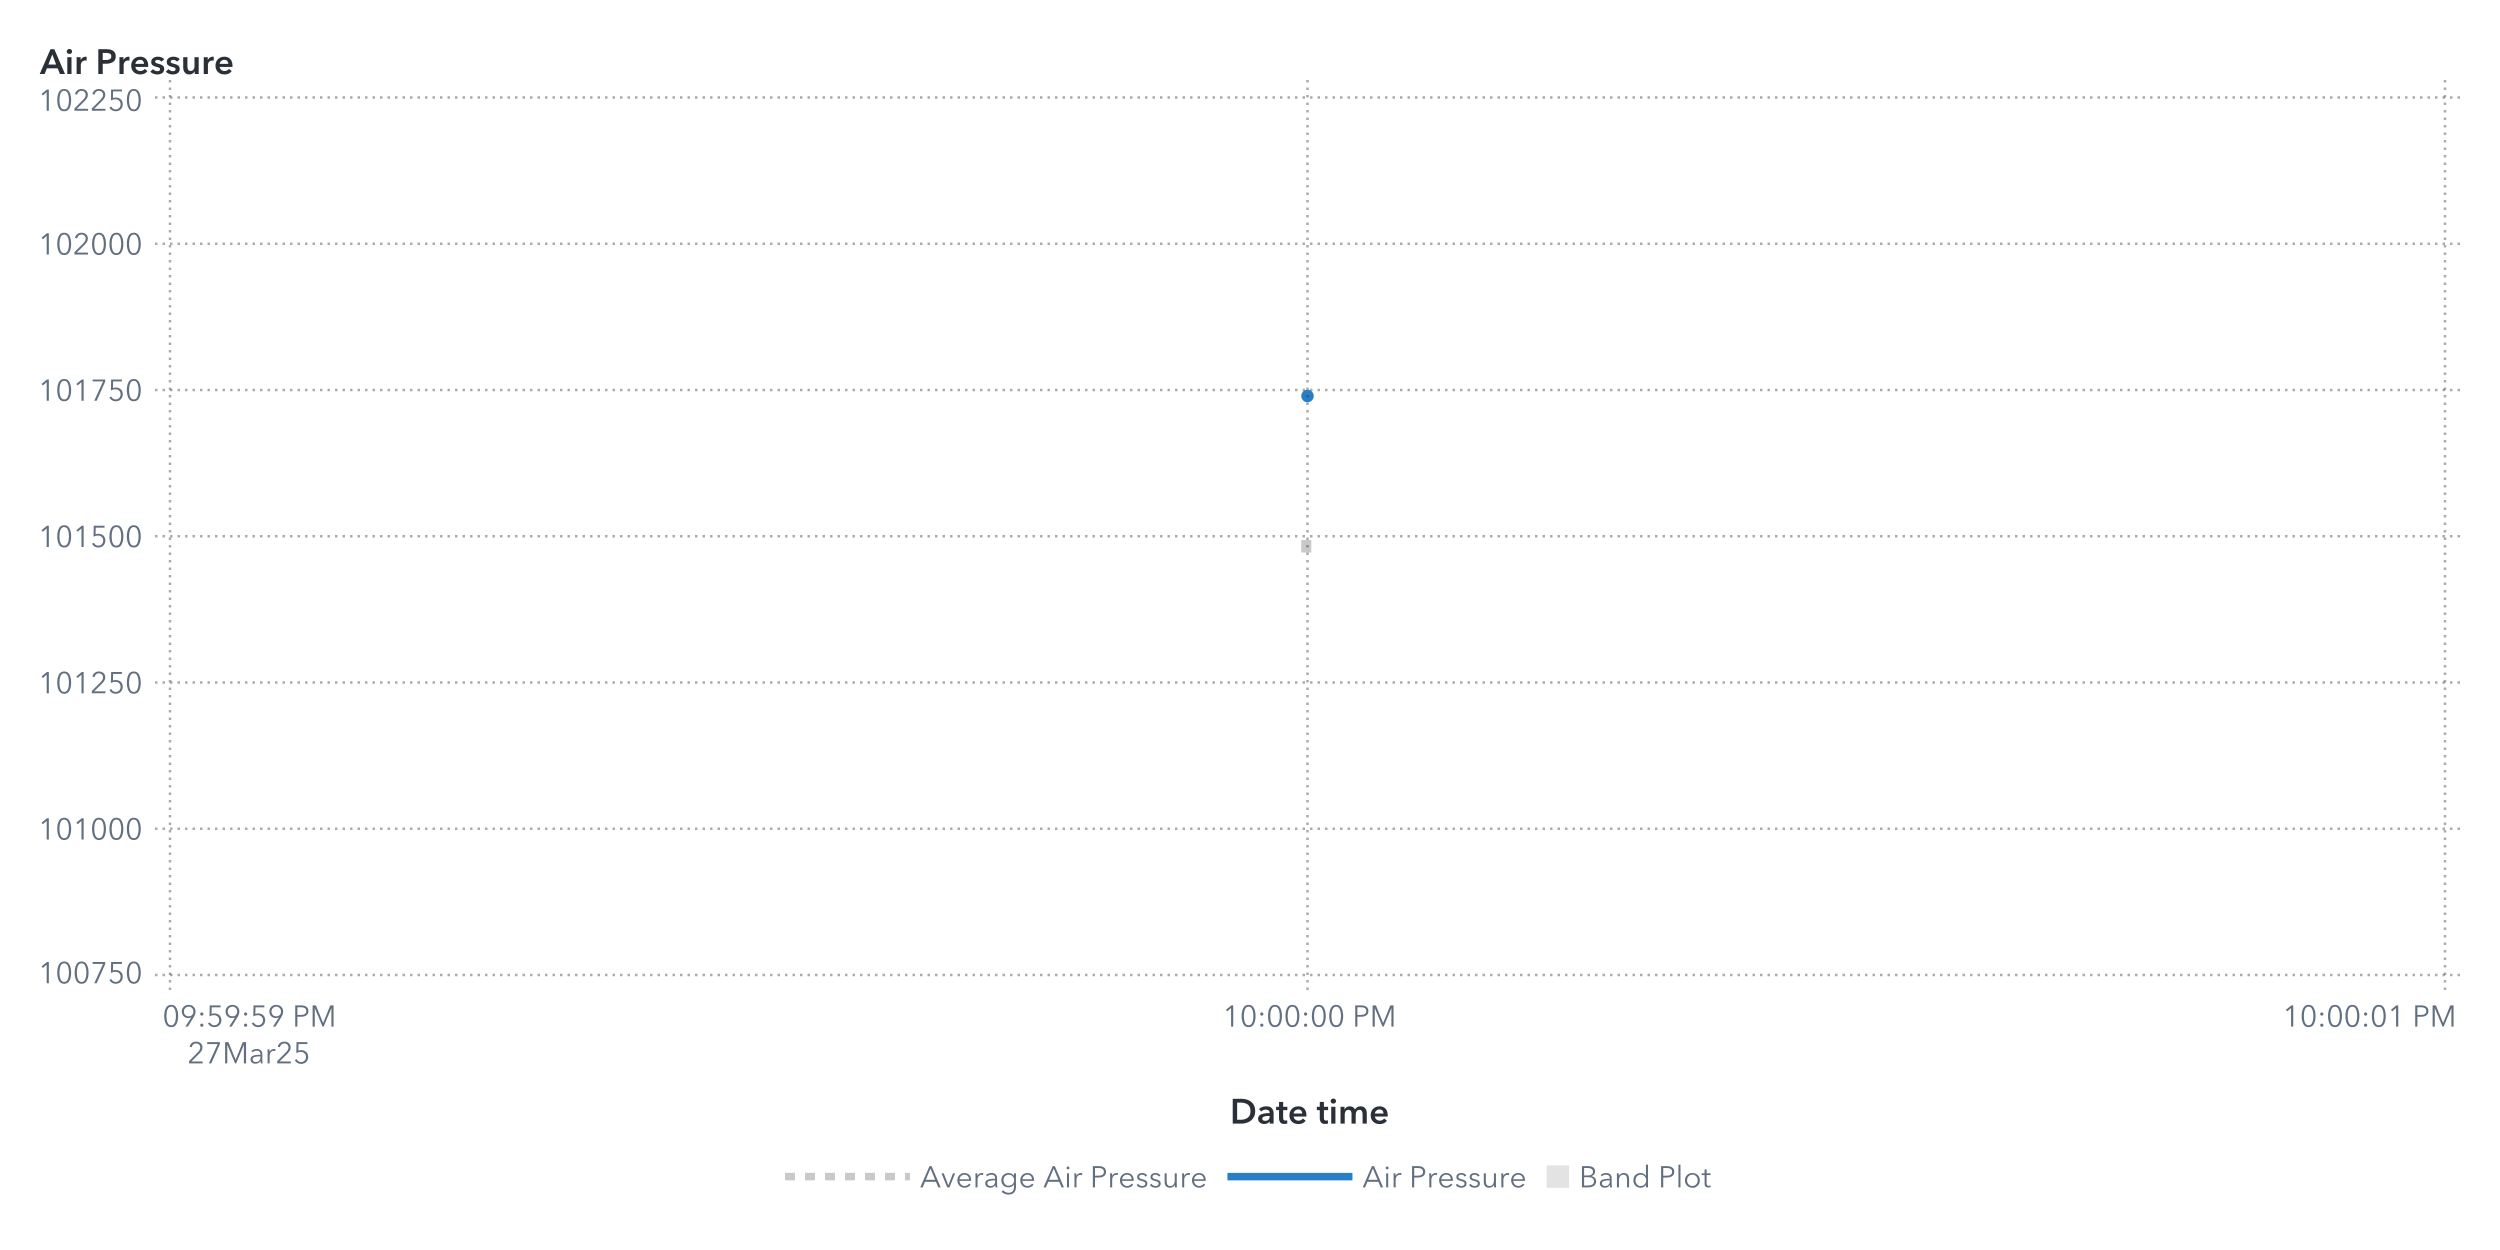
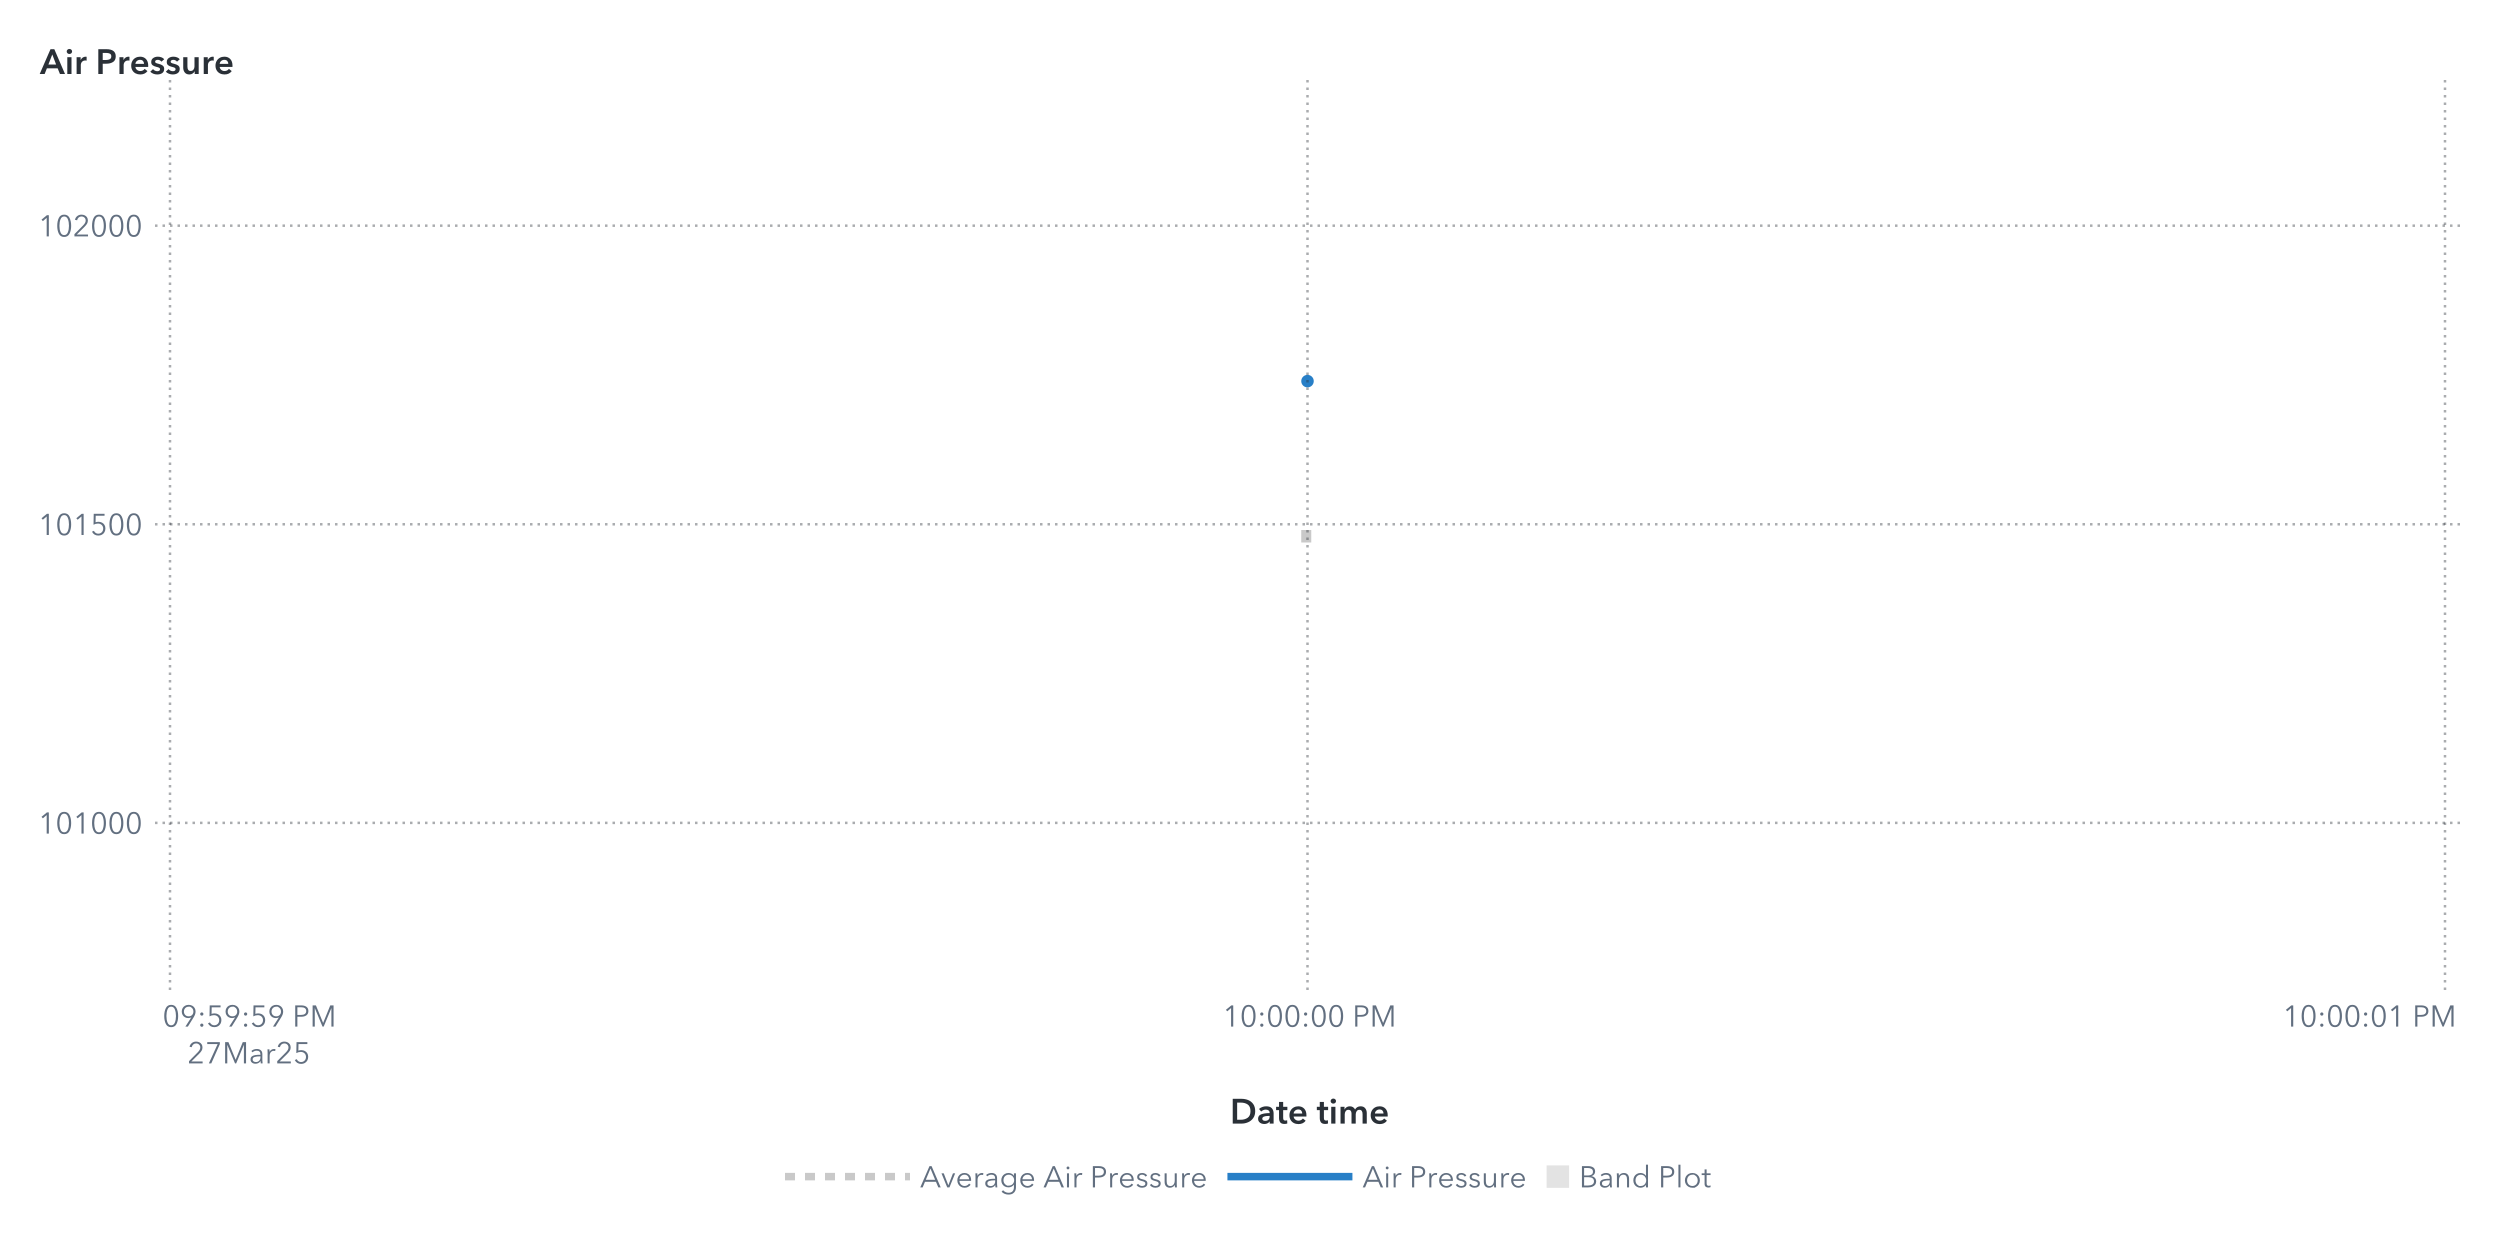
<svg xmlns="http://www.w3.org/2000/svg" xmlns:xlink="http://www.w3.org/1999/xlink" version="1.1" width="1000" height="500" viewBox="0 0 1000 500">
  <rect x="0" y="0" width="1000" height="500" fill="#ffffff">
</rect>
  <g>
    <rect x="0" y="0" rx="5" ry="5" width="1000.0" height="500.0" fill="#ffffff" opacity="0">
</rect>
    <rect x="0" y="0" rx="5" ry="5" width="1000.0" height="500.0" fill="#ffffff" opacity="0">
</rect>
    <rect x="0" y="0" rx="5" ry="5" width="1000.0" height="500.0" fill="#ffffff" opacity="0">
</rect>
    <rect x="0" y="0" rx="5" ry="5" width="1000.0" height="500.0" fill="#ffffff" opacity="0">
</rect>
    <g transform=" translate(16.0 -16.0)">
      <defs>
        <clipPath id="ClipPath0">
          <rect x="46" y="46" width="925" height="366">
</rect>
        </clipPath>
      </defs>
      <g clip-path="url(#ClipPath0)">
        <defs>
          <clipPath id="ClipPath1">
            <rect x="46" y="48" width="923" height="364">
</rect>
          </clipPath>
        </defs>
        <g clip-path="url(#ClipPath1)">
          <g transform="">
-             <polyline id="Polyline_12" points="507.0,174.41  507.0,174.41 " fill="none" stroke="#287fc7" stroke-width="5.0" stroke-linecap="round" stroke-linejoin="round">
+             <polyline id="Polyline_12" points="507.0,168.45  507.0,168.45 " fill="none" stroke="#287fc7" stroke-width="5.0" stroke-linecap="round" stroke-linejoin="round">
</polyline>
          </g>
          <g transform="">
-             <polyline id="Polyline_15" points="504.5,234.51  509.5,234.51 " fill="none" stroke="#b7b7b7" stroke-width="5.0" stroke-dasharray="4,4" opacity="0.75">
+             <polyline id="Polyline_15" points="504.5,230.5  509.5,230.5 " fill="none" stroke="#b7b7b7" stroke-width="5.0" stroke-dasharray="4,4" opacity="0.75">
</polyline>
          </g>
          <g transform="">
</g>
        </g>
-         <path d="M46.0 406.0L969.0 406.0" stroke="#2a3037" stroke-dasharray="1,2" fill="none" opacity="0.4">
- </path>
-         <path d="M46.0 347.5L969.0 347.5" stroke="#2a3037" stroke-dasharray="1,2" fill="none" opacity="0.4">
- </path>
-         <path d="M46.0 289.0L969.0 289.0" stroke="#2a3037" stroke-dasharray="1,2" fill="none" opacity="0.4">
- </path>
-         <path d="M46.0 230.5L969.0 230.5" stroke="#2a3037" stroke-dasharray="1,2" fill="none" opacity="0.4">
- </path>
-         <path d="M46.0 172.0L969.0 172.0" stroke="#2a3037" stroke-dasharray="1,2" fill="none" opacity="0.4">
- </path>
-         <path d="M46.0 113.5L969.0 113.5" stroke="#2a3037" stroke-dasharray="1,2" fill="none" opacity="0.4">
- </path>
-         <path d="M46.0 55.0L969.0 55.0" stroke="#2a3037" stroke-dasharray="1,2" fill="none" opacity="0.4">
+         <path d="M46.0 345.15L969.0 345.15" stroke="#2a3037" stroke-dasharray="1,2" fill="none" opacity="0.4">
+ </path>
+         <path d="M46.0 225.71L969.0 225.71" stroke="#2a3037" stroke-dasharray="1,2" fill="none" opacity="0.4">
+ </path>
+         <path d="M46.0 106.27L969.0 106.27" stroke="#2a3037" stroke-dasharray="1,2" fill="none" opacity="0.4">
</path>
        <path d="M52.0 412.0L52.0 48.0" stroke="#2a3037" stroke-dasharray="1,2" fill="none" opacity="0.4">
</path>
        <path d="M507.0 412.0L507.0 48.0" stroke="#2a3037" stroke-dasharray="1,2" fill="none" opacity="0.4">
</path>
        <path d="M962.0 412.0L962.0 48.0" stroke="#2a3037" stroke-dasharray="1,2" fill="none" opacity="0.4">
</path>
      </g>
      <defs>
        <clipPath id="ClipPath2">
          <rect x="0" y="49" width="46" height="363">
</rect>
        </clipPath>
      </defs>
      <g clip-path="url(#ClipPath2)">
-         <g fill="#626f80" stroke="#626f80" transform="translate(-0.76 409.3) scale(0.012 -0.012)">
+         <g fill="#626f80" stroke="#626f80" transform="translate(-0.76 349.45) scale(0.012 -0.012)">
          <defs>
            <path id="g49/TT0" d="M358.0 0 L286.0 0 L286.0 619.0 L158.0 510.0 L114.0 560.0 L294.0 708.0 L358.0 708.0 L358.0 0Z">
</path>
          </defs>
          <use x="0" y="0" xlink:href="#g49/TT0" />
          <defs>
            <path id="g48/TT0" d="M522.0 353.0Q 522.0,195.0  467.0,88.5 T 290.0,-18.0 Q 167.0,-18.0  112.5,88.5 T 58.0,353.0 Q 58.0,512.0  112.5,619.0 T 290.0,726.0 Q 412.0,726.0  467.0,618.5 T 522.0,353.0 Z M131.0 353.0Q 131.0,226.0  167.5,135.0 T 290.0,44.0 Q 375.0,44.0  412.0,135.5 T 449.0,353.0 Q 449.0,480.0  412.0,572.5 T 290.0,665.0 Q 204.0,665.0  167.5,573.0 T 131.0,353.0 Z">
</path>
          </defs>
-           <use x="580.0" y="0" xlink:href="#g48/TT0" />
-           <use x="1160.0" y="0" xlink:href="#g48/TT0" />
-           <defs>
-             <path id="g55/TT0" d="M498.0 642.0 L213.0 0 L132.0 0 L425.0 644.0 L78.0 644.0 L78.0 708.0 L498.0 708.0 L498.0 642.0Z">
- </path>
-           </defs>
-           <use x="1740.0" y="0" xlink:href="#g55/TT0" />
-           <defs>
-             <path id="g53/TT0" d="M180.0 644.0 L175.0 425.0Q 219.0,441.0  273.0,441.0 Q 339.0,441.0  391.5,413.0 T 473.5,334.5 T 503.0,219.0 Q 503.0,151.0  473.5,97.0 T 390.5,12.5 T 268.0,-18.0 Q 194.0,-18.0  140.0,16.0 T 56.0,111.0  L121.0 140.0Q 140.0,96.0  179.0,70.0 T 264.0,44.0 Q 311.0,44.0  349.0,66.0 T 408.5,126.5 T 430.0,212.0 Q 430.0,289.0  380.5,335.5 T 254.0,382.0 Q 180.0,382.0  107.0,343.0  L114.0 708.0 L475.0 708.0 L475.0 644.0 L180.0 644.0Z">
- </path>
-           </defs>
-           <use x="2320.0" y="0" xlink:href="#g53/TT0" />
-           <use x="2900.0" y="0" xlink:href="#g48/TT0" />
-         </g>
-         <text id="Text_21" x="41.0" y="409.3" font-size="9.0pt" font-family="Avenir Next for SAS" fill="#626f80" text-anchor="end" opacity="0">
- 100750</text>
-         <g fill="#626f80" stroke="#626f80" transform="translate(-0.76 351.8) scale(0.012 -0.012)">
-           <use x="0" y="0" xlink:href="#g49/TT0" />
          <use x="580.0" y="0" xlink:href="#g48/TT0" />
          <use x="1160.0" y="0" xlink:href="#g49/TT0" />
          <use x="1740.0" y="0" xlink:href="#g48/TT0" />
          <use x="2320.0" y="0" xlink:href="#g48/TT0" />
          <use x="2900.0" y="0" xlink:href="#g48/TT0" />
        </g>
-         <text id="Text_22" x="41.0" y="351.8" font-size="9.0pt" font-family="Avenir Next for SAS" fill="#626f80" text-anchor="end" opacity="0">
+         <text id="Text_21" x="41.0" y="349.45" font-size="9.0pt" font-family="Avenir Next for SAS" fill="#626f80" text-anchor="end" opacity="0">
101000</text>
-         <g fill="#626f80" stroke="#626f80" transform="translate(-0.76 293.3) scale(0.012 -0.012)">
+         <g fill="#626f80" stroke="#626f80" transform="translate(-0.76 230.01) scale(0.012 -0.012)">
          <use x="0" y="0" xlink:href="#g49/TT0" />
          <use x="580.0" y="0" xlink:href="#g48/TT0" />
          <use x="1160.0" y="0" xlink:href="#g49/TT0" />
          <defs>
-             <path id="g50/TT0" d="M51.0 0 L51.0 75.0 L341.0 368.0Q 380.0,408.0  403.0,447.0 T 426.0,530.0 Q 426.0,590.0  385.5,627.5 T 286.0,665.0 Q 230.0,665.0  191.0,630.0 T 140.0,539.0  L69.0 553.0Q 84.0,629.0  144.0,677.5 T 286.0,726.0 Q 344.0,726.0  392.5,703.5 T 470.0,637.0 T 499.0,531.0 Q 499.0,469.0  470.0,421.5 T 384.0,317.0  L129.0 64.0 L504.0 64.0 L504.0 0 L51.0 0Z">
- </path>
-           </defs>
-           <use x="1740.0" y="0" xlink:href="#g50/TT0" />
-           <use x="2320.0" y="0" xlink:href="#g53/TT0" />
-           <use x="2900.0" y="0" xlink:href="#g48/TT0" />
-         </g>
-         <text id="Text_23" x="41.0" y="293.3" font-size="9.0pt" font-family="Avenir Next for SAS" fill="#626f80" text-anchor="end" opacity="0">
- 101250</text>
-         <g fill="#626f80" stroke="#626f80" transform="translate(-0.76 234.8) scale(0.012 -0.012)">
-           <use x="0" y="0" xlink:href="#g49/TT0" />
-           <use x="580.0" y="0" xlink:href="#g48/TT0" />
-           <use x="1160.0" y="0" xlink:href="#g49/TT0" />
+             <path id="g53/TT0" d="M180.0 644.0 L175.0 425.0Q 219.0,441.0  273.0,441.0 Q 339.0,441.0  391.5,413.0 T 473.5,334.5 T 503.0,219.0 Q 503.0,151.0  473.5,97.0 T 390.5,12.5 T 268.0,-18.0 Q 194.0,-18.0  140.0,16.0 T 56.0,111.0  L121.0 140.0Q 140.0,96.0  179.0,70.0 T 264.0,44.0 Q 311.0,44.0  349.0,66.0 T 408.5,126.5 T 430.0,212.0 Q 430.0,289.0  380.5,335.5 T 254.0,382.0 Q 180.0,382.0  107.0,343.0  L114.0 708.0 L475.0 708.0 L475.0 644.0 L180.0 644.0Z">
+ </path>
+           </defs>
          <use x="1740.0" y="0" xlink:href="#g53/TT0" />
          <use x="2320.0" y="0" xlink:href="#g48/TT0" />
          <use x="2900.0" y="0" xlink:href="#g48/TT0" />
        </g>
-         <text id="Text_24" x="41.0" y="234.8" font-size="9.0pt" font-family="Avenir Next for SAS" fill="#626f80" text-anchor="end" opacity="0">
+         <text id="Text_22" x="41.0" y="230.01" font-size="9.0pt" font-family="Avenir Next for SAS" fill="#626f80" text-anchor="end" opacity="0">
101500</text>
-         <g fill="#626f80" stroke="#626f80" transform="translate(-0.76 176.3) scale(0.012 -0.012)">
-           <use x="0" y="0" xlink:href="#g49/TT0" />
-           <use x="580.0" y="0" xlink:href="#g48/TT0" />
-           <use x="1160.0" y="0" xlink:href="#g49/TT0" />
-           <use x="1740.0" y="0" xlink:href="#g55/TT0" />
-           <use x="2320.0" y="0" xlink:href="#g53/TT0" />
-           <use x="2900.0" y="0" xlink:href="#g48/TT0" />
-         </g>
-         <text id="Text_25" x="41.0" y="176.3" font-size="9.0pt" font-family="Avenir Next for SAS" fill="#626f80" text-anchor="end" opacity="0">
- 101750</text>
-         <g fill="#626f80" stroke="#626f80" transform="translate(-0.76 117.8) scale(0.012 -0.012)">
-           <use x="0" y="0" xlink:href="#g49/TT0" />
-           <use x="580.0" y="0" xlink:href="#g48/TT0" />
+         <g fill="#626f80" stroke="#626f80" transform="translate(-0.76 110.57) scale(0.012 -0.012)">
+           <use x="0" y="0" xlink:href="#g49/TT0" />
+           <use x="580.0" y="0" xlink:href="#g48/TT0" />
+           <defs>
+             <path id="g50/TT0" d="M51.0 0 L51.0 75.0 L341.0 368.0Q 380.0,408.0  403.0,447.0 T 426.0,530.0 Q 426.0,590.0  385.5,627.5 T 286.0,665.0 Q 230.0,665.0  191.0,630.0 T 140.0,539.0  L69.0 553.0Q 84.0,629.0  144.0,677.5 T 286.0,726.0 Q 344.0,726.0  392.5,703.5 T 470.0,637.0 T 499.0,531.0 Q 499.0,469.0  470.0,421.5 T 384.0,317.0  L129.0 64.0 L504.0 64.0 L504.0 0 L51.0 0Z">
+ </path>
+           </defs>
          <use x="1160.0" y="0" xlink:href="#g50/TT0" />
          <use x="1740.0" y="0" xlink:href="#g48/TT0" />
          <use x="2320.0" y="0" xlink:href="#g48/TT0" />
          <use x="2900.0" y="0" xlink:href="#g48/TT0" />
        </g>
-         <text id="Text_26" x="41.0" y="117.8" font-size="9.0pt" font-family="Avenir Next for SAS" fill="#626f80" text-anchor="end" opacity="0">
+         <text id="Text_23" x="41.0" y="110.57" font-size="9.0pt" font-family="Avenir Next for SAS" fill="#626f80" text-anchor="end" opacity="0">
102000</text>
-         <g fill="#626f80" stroke="#626f80" transform="translate(-0.76 60.3) scale(0.012 -0.012)">
-           <use x="0" y="0" xlink:href="#g49/TT0" />
-           <use x="580.0" y="0" xlink:href="#g48/TT0" />
-           <use x="1160.0" y="0" xlink:href="#g50/TT0" />
-           <use x="1740.0" y="0" xlink:href="#g50/TT0" />
-           <use x="2320.0" y="0" xlink:href="#g53/TT0" />
-           <use x="2900.0" y="0" xlink:href="#g48/TT0" />
-         </g>
-         <text id="Text_27" x="41.0" y="60.3" font-size="9.0pt" font-family="Avenir Next for SAS" fill="#626f80" text-anchor="end" opacity="0">
- 102250</text>
      </g>
      <g fill="#2a3037" stroke="#2a3037" transform="translate(0 45.59) scale(0.014 -0.014)">
        <defs>
          <path id="g65/TT1" d="M300.0 708.0 L409.0 708.0 L714.0 0 L570.0 0 L504.0 162.0 L197.0 162.0 L133.0 0 L-8.0 0 L300.0 708.0Z M460.0 270.0 L351.0 558.0 L240.0 270.0 L460.0 270.0Z">
</path>
        </defs>
        <use x="0" y="0" xlink:href="#g65/TT1" />
        <defs>
          <path id="g105/TT1" d="M133.0 715.0Q 166.0,715.0  188.5,694.5 T 211.0,643.0 Q 211.0,612.0  188.5,591.5 T 133.0,571.0 Q 101.0,571.0  79.0,592.5 T 57.0,643.0 Q 57.0,672.0  79.0,693.5 T 133.0,715.0 Z M74.0 480.0 L194.0 480.0 L194.0 0 L74.0 0 L74.0 480.0Z">
</path>
        </defs>
        <use x="706.0" y="0" xlink:href="#g105/TT1" />
        <defs>
          <path id="g114/TT1" d="M187.0 480.0 L187.0 400.0 L189.0 400.0Q 209.0,443.0  246.0,468.5 T 329.0,494.0 Q 346.0,494.0  358.0,491.0  L358.0 381.0Q 338.0,386.0  321.0,386.0 Q 272.0,386.0  243.0,363.0 T 203.0,310.5 T 192.0,257.0  L192.0 0 L72.0 0 L72.0 480.0 L187.0 480.0Z">
</path>
        </defs>
        <use x="974.0" y="0" xlink:href="#g114/TT1" />
        <defs>
          <path id="g80/TT1" d="M309.0 708.0Q 576.0,708.0  576.0,503.0 Q 576.0,393.0  500.0,343.0 T 301.0,293.0  L204.0 293.0 L204.0 0 L78.0 0 L78.0 708.0 L309.0 708.0Z M449.0 503.0Q 449.0,560.0  407.5,581.0 T 296.0,602.0  L204.0 602.0 L204.0 399.0 L292.0 399.0Q 363.0,399.0  406.0,422.0 T 449.0,503.0 Z">
</path>
        </defs>
        <use x="1588.0" y="0" xlink:href="#g80/TT1" />
        <use x="2198.0" y="0" xlink:href="#g114/TT1" />
        <defs>
          <path id="g101/TT1" d="M529.0 202.0 L164.0 202.0Q 168.0,152.0  208.0,118.0 T 301.0,84.0 Q 384.0,84.0  428.0,146.0  L508.0 82.0Q 437.0,-14.0  302.0,-14.0 Q 228.0,-14.0  169.5,16.5 T 77.5,104.0 T 44.0,237.0 Q 44.0,313.0  77.0,371.5 T 168.0,462.0 T 298.0,494.0 Q 402.0,494.0  466.0,427.0 T 530.0,234.0 Q 530.0,213.0  529.0,202.0 Z M297.0 404.0Q 244.0,404.0  206.0,371.0 T 164.0,288.0  L410.0 288.0Q 410.0,338.0  381.0,371.0 T 297.0,404.0 Z">
</path>
        </defs>
        <use x="2562.0" y="0" xlink:href="#g101/TT1" />
        <defs>
          <path id="g115/TT1" d="M230.0 404.0Q 198.0,404.0  175.5,391.0 T 153.0,352.0 Q 153.0,327.0  176.0,315.0 T 257.0,289.0 Q 325.0,273.0  368.5,241.0 T 412.0,146.0 Q 412.0,64.0  355.5,25.0 T 212.0,-14.0 Q 155.0,-14.0  102.0,7.0 T 15.0,65.0  L94.0 139.0Q 114.0,112.0  146.5,95.5 T 217.0,79.0 Q 248.0,79.0  271.0,93.0 T 294.0,136.0 Q 294.0,164.0  269.5,177.5 T 184.0,205.0 Q 119.0,221.0  80.5,250.5 T 42.0,341.0 Q 42.0,416.0  98.0,455.0 T 233.0,494.0 Q 287.0,494.0  336.0,475.0 T 413.0,421.0  L335.0 352.0Q 318.0,374.0  290.0,389.0 T 230.0,404.0 Z">
</path>
        </defs>
        <use x="3136.0" y="0" xlink:href="#g115/TT1" />
        <use x="3580.0" y="0" xlink:href="#g115/TT1" />
        <defs>
          <path id="g117/TT1" d="M396.0 0 L396.0 77.0 L394.0 77.0Q 377.0,39.0  336.5,12.5 T 245.0,-14.0 Q 157.0,-14.0  112.5,42.5 T 68.0,180.0  L68.0 480.0 L188.0 480.0 L188.0 214.0Q 188.0,86.0  278.0,86.0 Q 332.0,86.0  361.0,124.5 T 390.0,216.0  L390.0 480.0 L510.0 480.0 L510.0 0 L396.0 0Z">
</path>
        </defs>
        <use x="4024.0" y="0" xlink:href="#g117/TT1" />
        <use x="4606.0" y="0" xlink:href="#g114/TT1" />
        <use x="4970.0" y="0" xlink:href="#g101/TT1" />
      </g>
-       <text id="Text_28" x="0" y="45.59" font-size="10.5pt" font-family="Avenir Next for SAS" font-weight="bold" fill="#2a3037" text-anchor="start" opacity="0">
+       <text id="Text_24" x="0" y="45.59" font-size="10.5pt" font-family="Avenir Next for SAS" font-weight="bold" fill="#2a3037" text-anchor="start" opacity="0">
Air Pressure</text>
      <defs>
        <clipPath id="ClipPath3">
          <rect x="46" y="412" width="922" height="57">
</rect>
        </clipPath>
      </defs>
      <g clip-path="url(#ClipPath3)">
        <g fill="#626f80" stroke="#626f80" transform="translate(49.0 426.65) scale(0.012 -0.012)">
          <use x="0" y="0" xlink:href="#g48/TT0" />
          <defs>
            <path id="g57/TT0" d="M379.0 311.0Q 364.0,299.0  335.0,292.0 T 278.0,285.0 Q 217.0,285.0  167.5,312.5 T 90.0,390.0 T 62.0,503.0 Q 62.0,568.0  91.5,618.5 T 173.5,697.5 T 292.0,726.0 Q 358.0,726.0  410.5,697.5 T 492.5,618.5 T 522.0,503.0 Q 522.0,453.0  505.0,406.5 T 458.0,311.0  L265.0 0 L182.0 0 L381.0 309.0 L379.0 311.0Z M292.0 665.0Q 246.0,665.0  210.0,644.0 T 154.0,586.0 T 134.0,503.0 Q 134.0,433.0  177.0,388.0 T 292.0,343.0 Q 364.0,343.0  407.0,388.0 T 450.0,503.0 Q 450.0,549.0  430.0,586.0 T 374.0,644.0 T 338.0,665.0 Z">
</path>
          </defs>
          <use x="580.0" y="0" xlink:href="#g57/TT0" />
          <defs>
            <path id="g58/TT0" d="M150.0 366.0Q 127.0,366.0  111.5,382.0 T 96.0,420.0 Q 96.0,442.0  111.5,458.0 T 150.0,474.0 Q 173.0,474.0  188.5,458.0 T 204.0,420.0 Q 204.0,398.0  188.5,382.0 T 150.0,366.0 Z M150.0 -6.0Q 127.0,-6.0  111.5,10.0 T 96.0,48.0 Q 96.0,70.0  111.5,86.0 T 150.0,102.0 Q 173.0,102.0  188.5,86.0 T 204.0,48.0 Q 204.0,26.0  188.5,10.0 T 150.0,-6.0 Z">
</path>
          </defs>
          <use x="1160.0" y="0" xlink:href="#g58/TT0" />
          <use x="1460.0" y="0" xlink:href="#g53/TT0" />
          <use x="2040.0" y="0" xlink:href="#g57/TT0" />
          <use x="2620.0" y="0" xlink:href="#g58/TT0" />
          <use x="2920.0" y="0" xlink:href="#g53/TT0" />
          <use x="3500.0" y="0" xlink:href="#g57/TT0" />
          <defs>
            <path id="g80/TT0" d="M294.0 708.0Q 405.0,708.0  469.0,660.0 T 533.0,519.0 Q 533.0,426.0  468.0,377.5 T 292.0,329.0  L166.0 329.0 L166.0 0 L94.0 0 L94.0 708.0 L294.0 708.0Z M288.0 390.0Q 372.0,390.0  416.5,423.0 T 461.0,519.0 Q 461.0,583.0  416.5,614.5 T 288.0,646.0  L166.0 646.0 L166.0 390.0 L288.0 390.0Z">
</path>
          </defs>
          <use x="4330.0" y="0" xlink:href="#g80/TT0" />
          <defs>
            <path id="g77/TT0" d="M444.0 122.0 L445.0 122.0 L682.0 708.0 L792.0 708.0 L792.0 0 L720.0 0 L720.0 615.0 L718.0 615.0 L462.0 0 L424.0 0 L168.0 615.0 L166.0 615.0 L166.0 0 L94.0 0 L94.0 708.0 L204.0 708.0 L444.0 122.0Z">
</path>
          </defs>
          <use x="4910.0" y="0" xlink:href="#g77/TT0" />
        </g>
        <text x="83.0" y="426.65" font-size="9.0pt" font-family="Avenir Next for SAS" fill="#626f80" text-anchor="middle" opacity="0">
09:59:59 PM</text>
        <g fill="#626f80" stroke="#626f80" transform="translate(59.0 441.35) scale(0.012 -0.012)">
          <use x="0" y="0" xlink:href="#g50/TT0" />
+           <defs>
+             <path id="g55/TT0" d="M498.0 642.0 L213.0 0 L132.0 0 L425.0 644.0 L78.0 644.0 L78.0 708.0 L498.0 708.0 L498.0 642.0Z">
+ </path>
+           </defs>
          <use x="580.0" y="0" xlink:href="#g55/TT0" />
          <use x="1160.0" y="0" xlink:href="#g77/TT0" />
          <defs>
            <path id="g97/TT0" d="M260.0 423.0Q 220.0,423.0  183.0,408.0 T 121.0,368.0  L83.0 413.0Q 113.0,443.0  161.0,461.5 T 267.0,480.0 Q 347.0,480.0  398.0,436.0 T 449.0,310.0  L449.0 105.0Q 449.0,42.0  457.0,0  L396.0 0Q 389.0,40.0  389.0,76.0  L387.0 76.0Q 355.0,30.0  314.5,9.0 T 217.0,-12.0 Q 178.0,-12.0  141.0,2.5 T 79.5,49.0 T 55.0,130.0 Q 55.0,198.0  99.0,232.0 T 212.5,276.5 T 385.0,287.0  L385.0 302.0Q 385.0,362.0  353.0,392.5 T 260.0,423.0 Z M125.0 133.0Q 125.0,87.0  157.0,65.5 T 235.0,44.0 Q 304.0,44.0  344.5,89.0 T 385.0,199.0  L385.0 234.0 L365.0 234.0Q 259.0,234.0  192.0,213.5 T 125.0,133.0 Z">
</path>
          </defs>
          <use x="2046.0" y="0" xlink:href="#g97/TT0" />
          <defs>
            <path id="g114/TT0" d="M86.0 468.0 L151.0 468.0Q 155.0,418.0  155.0,388.0  L157.0 388.0Q 177.0,429.0  217.5,454.5 T 307.0,480.0 Q 334.0,480.0  352.0,475.0  L343.0 411.0Q 337.0,413.0  322.5,415.0 T 295.0,417.0 Q 236.0,417.0  197.0,372.5 T 158.0,240.0  L158.0 0 L90.0 0 L90.0 365.0Q 90.0,425.0  86.0,468.0 Z">
</path>
          </defs>
          <use x="2580.0" y="0" xlink:href="#g114/TT0" />
          <use x="2940.0" y="0" xlink:href="#g50/TT0" />
          <use x="3520.0" y="0" xlink:href="#g53/TT0" />
        </g>
        <text x="83.0" y="441.35" font-size="9.0pt" font-family="Avenir Next for SAS" fill="#626f80" text-anchor="middle" opacity="0">
27Mar25</text>
        <g fill="#626f80" stroke="#626f80" transform="translate(473.0 426.65) scale(0.012 -0.012)">
          <use x="0" y="0" xlink:href="#g49/TT0" />
          <use x="580.0" y="0" xlink:href="#g48/TT0" />
          <use x="1160.0" y="0" xlink:href="#g58/TT0" />
          <use x="1460.0" y="0" xlink:href="#g48/TT0" />
          <use x="2040.0" y="0" xlink:href="#g48/TT0" />
          <use x="2620.0" y="0" xlink:href="#g58/TT0" />
          <use x="2920.0" y="0" xlink:href="#g48/TT0" />
          <use x="3500.0" y="0" xlink:href="#g48/TT0" />
          <use x="4330.0" y="0" xlink:href="#g80/TT0" />
          <use x="4910.0" y="0" xlink:href="#g77/TT0" />
        </g>
        <text x="507.0" y="426.65" font-size="9.0pt" font-family="Avenir Next for SAS" fill="#626f80" text-anchor="middle" opacity="0">
10:00:00 PM</text>
        <g fill="#626f80" stroke="#626f80" transform="translate(897.0 426.65) scale(0.012 -0.012)">
          <use x="0" y="0" xlink:href="#g49/TT0" />
          <use x="580.0" y="0" xlink:href="#g48/TT0" />
          <use x="1160.0" y="0" xlink:href="#g58/TT0" />
          <use x="1460.0" y="0" xlink:href="#g48/TT0" />
          <use x="2040.0" y="0" xlink:href="#g48/TT0" />
          <use x="2620.0" y="0" xlink:href="#g58/TT0" />
          <use x="2920.0" y="0" xlink:href="#g48/TT0" />
          <use x="3500.0" y="0" xlink:href="#g49/TT0" />
          <use x="4330.0" y="0" xlink:href="#g80/TT0" />
          <use x="4910.0" y="0" xlink:href="#g77/TT0" />
        </g>
        <text x="931.0" y="426.65" font-size="9.0pt" font-family="Avenir Next for SAS" fill="#626f80" text-anchor="middle" opacity="0">
10:00:01 PM</text>
      </g>
      <g fill="#2a3037" stroke="#2a3037" transform="translate(476.0 465.44) scale(0.014 -0.014)">
        <defs>
          <path id="g68/TT1" d="M329.0 708.0Q 430.0,708.0  518.5,673.0 T 663.5,558.5 T 720.0,354.0 Q 720.0,237.0  663.0,157.0 T 516.5,38.5 T 329.0,0  L78.0 0 L78.0 708.0 L329.0 708.0Z M585.0 354.0Q 585.0,492.0  506.0,546.0 T 309.0,600.0  L204.0 600.0 L204.0 110.0 L309.0 110.0Q 424.0,110.0  504.5,166.5 T 585.0,354.0 Z">
</path>
        </defs>
        <use x="0" y="0" xlink:href="#g68/TT1" />
        <defs>
          <path id="g97/TT1" d="M367.0 61.0Q 349.0,29.0  308.5,8.5 T 218.0,-12.0 Q 175.0,-12.0  134.0,3.0 T 65.5,51.5 T 38.0,137.0 Q 38.0,233.0  131.0,266.5 T 368.0,300.0  L368.0 312.0Q 368.0,354.0  337.0,377.0 T 258.0,400.0 Q 221.0,400.0  186.0,384.5 T 127.0,345.0  L65.0 418.0Q 105.0,455.0  158.5,474.5 T 268.0,494.0 Q 385.0,494.0  433.5,436.0 T 482.0,292.0  L482.0 0 L370.0 0 L370.0 61.0 L367.0 61.0Z M341.0 219.0Q 158.0,219.0  158.0,139.0 Q 158.0,107.0  182.5,93.0 T 242.0,79.0 Q 303.0,79.0  335.5,111.5 T 368.0,202.0  L368.0 219.0 L341.0 219.0Z">
</path>
        </defs>
        <use x="764.0" y="0" xlink:href="#g97/TT1" />
        <defs>
          <path id="g116/TT1" d="M3.0 480.0 L87.0 480.0 L87.0 619.0 L205.0 619.0 L205.0 480.0 L325.0 480.0 L325.0 384.0 L205.0 384.0 L205.0 161.0Q 205.0,125.0  218.0,106.0 T 268.0,87.0 Q 299.0,87.0  319.0,97.0  L323.0 3.0Q 289.0,-10.0  243.0,-10.0 Q 155.0,-10.0  121.0,35.5 T 87.0,160.0  L87.0 384.0 L3.0 384.0 L3.0 480.0Z">
</path>
        </defs>
        <use x="1314.0" y="0" xlink:href="#g116/TT1" />
        <use x="1654.0" y="0" xlink:href="#g101/TT1" />
        <use x="2478.0" y="0" xlink:href="#g116/TT1" />
        <use x="2818.0" y="0" xlink:href="#g105/TT1" />
        <defs>
          <path id="g109/TT1" d="M822.0 300.0 L822.0 0 L702.0 0 L702.0 266.0Q 702.0,394.0  612.0,394.0 Q 560.0,394.0  533.0,354.5 T 506.0,262.0  L506.0 0 L386.0 0 L386.0 290.0Q 386.0,337.0  363.5,365.5 T 297.0,394.0 Q 246.0,394.0  219.0,355.5 T 192.0,264.0  L192.0 0 L72.0 0 L72.0 480.0 L186.0 480.0 L186.0 403.0 L188.0 403.0Q 205.0,442.0  244.0,468.0 T 337.0,494.0 Q 390.0,494.0  428.0,470.0 T 487.0,403.0 Q 511.0,447.0  551.5,470.5 T 645.0,494.0 Q 733.0,494.0  777.5,437.5 T 822.0,300.0 Z">
</path>
        </defs>
        <use x="3086.0" y="0" xlink:href="#g109/TT1" />
        <use x="3976.0" y="0" xlink:href="#g101/TT1" />
      </g>
-       <text id="Text_30" x="507.0" y="465.44" font-size="10.5pt" font-family="Avenir Next for SAS" font-weight="bold" fill="#2a3037" text-anchor="middle" opacity="0">
+       <text id="Text_26" x="507.0" y="465.44" font-size="10.5pt" font-family="Avenir Next for SAS" font-weight="bold" fill="#2a3037" text-anchor="middle" opacity="0">
Date time</text>
    </g>
    <g transform=" translate(16.0 -16.0)">
</g>
    <g transform=" translate(16.0 -16.0)">
</g>
    <g transform=" translate(16.0 -16.0)">
      <rect x="292.0" y="473.3" rx="5" ry="5" width="382.42" height="26.7" fill="#ffffff">
</rect>
      <path d="M298.0 486.65L348.0 486.65" stroke="#b7b7b7" stroke-dasharray="4,4" stroke-width="3.0" fill="none" opacity="0.75">
</path>
      <g fill="#626f80" stroke="#626f80" transform="translate(352.0 490.95) scale(0.012 -0.012)">
        <defs>
          <path id="g65/TT0" d="M89.0 0 L10.0 0 L316.0 708.0 L386.0 708.0 L690.0 0 L610.0 0 L532.0 186.0 L166.0 186.0 L89.0 0Z M193.0 252.0 L505.0 252.0 L349.0 628.0 L193.0 252.0Z">
</path>
        </defs>
        <use x="0" y="0" xlink:href="#g65/TT0" />
        <defs>
          <path id="g118/TT0" d="M282.0 0 L207.0 0 L16.0 468.0 L92.0 468.0 L244.0 72.0 L246.0 72.0 L399.0 468.0 L472.0 468.0 L282.0 0Z">
</path>
        </defs>
        <use x="700.0" y="0" xlink:href="#g118/TT0" />
        <defs>
          <path id="g101/TT0" d="M515.0 216.0 L127.0 216.0Q 128.0,169.0  150.5,130.5 T 212.0,69.0 T 298.0,46.0 Q 347.0,46.0  387.0,69.5 T 448.0,127.0  L499.0 87.0Q 421.0,-12.0  298.0,-12.0 Q 229.0,-12.0  174.0,20.0 T 87.5,108.0 T 56.0,234.0 Q 56.0,303.0  87.0,359.5 T 172.0,448.0 T 292.0,480.0 Q 363.0,480.0  413.5,449.5 T 490.0,366.0 T 516.0,248.0 Q 516.0,228.0  515.0,216.0 Z M292.0 423.0Q 248.0,423.0  211.5,402.0 T 153.0,345.5 T 128.0,270.0  L447.0 270.0Q 444.0,338.0  403.5,380.5 T 292.0,423.0 Z">
</path>
        </defs>
        <use x="1188.0" y="0" xlink:href="#g101/TT0" />
        <use x="1760.0" y="0" xlink:href="#g114/TT0" />
        <use x="2120.0" y="0" xlink:href="#g97/TT0" />
        <defs>
          <path id="g103/TT0" d="M294.0 -180.0Q 389.0,-180.0  433.0,-129.0 T 477.0,4.0  L477.0 92.0 L475.0 92.0Q 449.0,50.0  399.5,25.0 T 298.0,0 Q 226.0,0  171.0,30.5 T 86.0,115.5 T 56.0,238.0 Q 56.0,305.0  86.5,360.0 T 172.0,447.5 T 298.0,480.0 Q 351.0,480.0  399.5,455.5 T 475.0,387.0  L477.0 387.0 L477.0 468.0 L545.0 468.0 L545.0 4.0Q 545.0,-56.0  523.0,-110.5 T 444.0,-202.5 T 291.0,-240.0 Q 227.0,-240.0  167.5,-215.0 T 66.0,-146.0  L115.0 -94.0Q 144.0,-131.0  193.0,-155.5 T 294.0,-180.0 Z M305.0 58.0Q 357.0,58.0  398.0,81.0 T 462.0,145.5 T 485.0,240.0 Q 485.0,289.0  461.5,331.0 T 397.0,398.0 T 305.0,423.0 Q 250.0,423.0  210.0,398.0 T 149.0,331.5 T 128.0,240.0 Q 128.0,190.0  149.0,148.5 T 210.0,82.5 T 250.0,58.0 Z">
</path>
        </defs>
        <use x="2654.0" y="0" xlink:href="#g103/TT0" />
        <use x="3286.0" y="0" xlink:href="#g101/TT0" />
        <use x="4108.0" y="0" xlink:href="#g65/TT0" />
        <defs>
          <path id="g105/TT0" d="M125.0 600.0Q 106.0,600.0  91.5,614.0 T 77.0,648.0 Q 77.0,668.0  91.5,682.0 T 125.0,696.0 Q 144.0,696.0  158.5,682.0 T 173.0,648.0 Q 173.0,628.0  158.5,614.0 T 125.0,600.0 Z M159.0 0 L91.0 0 L91.0 468.0 L159.0 468.0 L159.0 0Z">
</path>
        </defs>
        <use x="4808.0" y="0" xlink:href="#g105/TT0" />
        <use x="5058.0" y="0" xlink:href="#g114/TT0" />
        <use x="5668.0" y="0" xlink:href="#g80/TT0" />
        <use x="6248.0" y="0" xlink:href="#g114/TT0" />
        <use x="6608.0" y="0" xlink:href="#g101/TT0" />
        <defs>
          <path id="g115/TT0" d="M224.0 423.0Q 183.0,423.0  154.0,404.5 T 125.0,350.0 Q 125.0,318.0  151.0,300.0 T 237.0,270.0 Q 320.0,253.0  359.5,220.0 T 399.0,133.0 Q 399.0,59.0  347.5,23.5 T 223.0,-12.0 Q 167.0,-12.0  118.0,11.0 T 38.0,79.0  L92.0 119.0Q 111.0,87.0  146.5,66.5 T 222.0,46.0 Q 270.0,46.0  301.0,65.5 T 332.0,128.0 Q 332.0,163.0  299.5,182.0 T 194.0,218.0 Q 136.0,232.0  98.0,258.5 T 60.0,344.0 Q 60.0,411.0  108.5,445.5 T 227.0,480.0 Q 277.0,480.0  323.0,457.5 T 391.0,396.0  L339.0 357.0Q 324.0,387.0  293.0,405.0 T 224.0,423.0 Z">
</path>
        </defs>
        <use x="7180.0" y="0" xlink:href="#g115/TT0" />
        <use x="7624.0" y="0" xlink:href="#g115/TT0" />
        <defs>
          <path id="g117/TT0" d="M426.0 80.0 L424.0 80.0Q 405.0,40.0  359.5,14.0 T 264.0,-12.0 Q 177.0,-12.0  131.5,40.0 T 86.0,181.0  L86.0 468.0 L154.0 468.0 L154.0 209.0Q 154.0,130.0  182.5,87.5 T 281.0,45.0 Q 319.0,45.0  351.0,65.5 T 403.0,127.0 T 423.0,228.0  L423.0 468.0 L491.0 468.0 L491.0 103.0Q 491.0,43.0  495.0,0  L430.0 0Q 426.0,50.0  426.0,80.0 Z">
</path>
        </defs>
        <use x="8068.0" y="0" xlink:href="#g117/TT0" />
        <use x="8649.0" y="0" xlink:href="#g114/TT0" />
        <use x="9009.0" y="0" xlink:href="#g101/TT0" />
      </g>
      <text x="352.0" y="490.95" font-size="9.0pt" font-family="Avenir Next for SAS" fill="#626f80" text-anchor="start" opacity="0">
Average Air Pressure</text>
      <path d="M474.97 486.65L524.97 486.65Z" stroke="#287fc7" stroke-width="3.0" fill="none">
</path>
      <g fill="#626f80" stroke="#626f80" transform="translate(528.97 490.95) scale(0.012 -0.012)">
        <use x="0" y="0" xlink:href="#g65/TT0" />
        <use x="700.0" y="0" xlink:href="#g105/TT0" />
        <use x="950.0" y="0" xlink:href="#g114/TT0" />
        <use x="1560.0" y="0" xlink:href="#g80/TT0" />
        <use x="2140.0" y="0" xlink:href="#g114/TT0" />
        <use x="2500.0" y="0" xlink:href="#g101/TT0" />
        <use x="3072.0" y="0" xlink:href="#g115/TT0" />
        <use x="3516.0" y="0" xlink:href="#g115/TT0" />
        <use x="3960.0" y="0" xlink:href="#g117/TT0" />
        <use x="4541.0" y="0" xlink:href="#g114/TT0" />
        <use x="4901.0" y="0" xlink:href="#g101/TT0" />
      </g>
      <text x="528.97" y="490.95" font-size="9.0pt" font-family="Avenir Next for SAS" fill="#626f80" text-anchor="start" opacity="0">
Air Pressure</text>
      <rect x="602.65" y="482.15" width="9.0" height="9.0" fill="#d1d1d1" opacity="0.6">
</rect>
      <g fill="#626f80" stroke="#626f80" transform="translate(615.65 490.95) scale(0.012 -0.012)">
        <defs>
          <path id="g66/TT0" d="M305.0 708.0Q 401.0,708.0  467.0,666.0 T 533.0,527.0 Q 533.0,471.0  498.5,429.5 T 408.0,375.0  L408.0 373.0Q 479.0,365.0  523.5,318.0 T 568.0,196.0 Q 568.0,137.0  536.0,93.0 T 444.0,24.5 T 304.0,0  L94.0 0 L94.0 708.0 L305.0 708.0Z M311.0 398.0Q 372.0,398.0  416.5,428.0 T 461.0,522.0 Q 461.0,586.0  414.0,616.0 T 291.0,646.0  L166.0 646.0 L166.0 398.0 L311.0 398.0Z M300.0 62.0Q 385.0,62.0  440.0,96.0 T 495.0,200.0 Q 495.0,269.0  448.0,304.0 T 313.0,339.0  L166.0 339.0 L166.0 62.0 L300.0 62.0Z">
</path>
        </defs>
        <use x="0" y="0" xlink:href="#g66/TT0" />
        <use x="636.0" y="0" xlink:href="#g97/TT0" />
        <defs>
          <path id="g110/TT0" d="M155.0 388.0 L157.0 388.0Q 176.0,428.0  221.5,454.0 T 317.0,480.0 Q 404.0,480.0  449.5,428.0 T 495.0,287.0  L495.0 0 L427.0 0 L427.0 259.0Q 427.0,338.0  398.5,380.5 T 300.0,423.0 Q 262.0,423.0  230.0,402.5 T 178.0,341.0 T 158.0,240.0  L158.0 0 L90.0 0 L90.0 365.0Q 90.0,425.0  86.0,468.0  L151.0 468.0Q 155.0,418.0  155.0,388.0 Z">
</path>
        </defs>
        <use x="1170.0" y="0" xlink:href="#g110/TT0" />
        <defs>
          <path id="g100/TT0" d="M298.0 -12.0Q 227.0,-12.0  171.5,20.5 T 86.0,109.0 T 56.0,234.0 Q 56.0,303.0  86.0,359.0 T 171.5,447.5 T 298.0,480.0 Q 350.0,480.0  398.0,455.5 T 475.0,387.0  L477.0 387.0 L477.0 756.0 L545.0 756.0 L545.0 0 L477.0 0 L477.0 79.0 L475.0 79.0Q 446.0,36.0  398.0,12.0 T 298.0,-12.0 Z M305.0 46.0Q 357.0,46.0  398.0,70.5 T 462.0,138.0 T 485.0,234.0 Q 485.0,287.0  462.0,330.0 T 398.0,398.0 T 305.0,423.0 Q 250.0,423.0  210.0,398.0 T 149.0,330.0 T 128.0,234.0 Q 128.0,181.0  149.0,138.5 T 210.0,71.0 T 250.0,46.0 Z">
</path>
        </defs>
        <use x="1751.0" y="0" xlink:href="#g100/TT0" />
        <use x="2638.0" y="0" xlink:href="#g80/TT0" />
        <defs>
          <path id="g108/TT0" d="M160.0 0 L92.0 0 L92.0 756.0 L160.0 756.0 L160.0 0Z">
</path>
        </defs>
        <use x="3218.0" y="0" xlink:href="#g108/TT0" />
        <defs>
          <path id="g111/TT0" d="M305.0 -12.0Q 234.0,-12.0  177.0,20.0 T 88.0,108.0 T 56.0,234.0 Q 56.0,304.0  88.0,360.0 T 177.0,448.0 T 305.0,480.0 Q 377.0,480.0  434.0,448.0 T 523.0,360.0 T 555.0,234.0 Q 555.0,164.0  523.0,108.0 T 434.0,20.0 T 377.0,-12.0 Z M305.0 423.0Q 252.0,423.0  212.0,398.0 T 150.0,330.0 T 128.0,234.0 Q 128.0,181.0  150.0,138.5 T 212.0,71.0 T 305.0,46.0 Q 358.0,46.0  398.5,71.0 T 461.0,138.5 T 483.0,234.0 Q 483.0,287.0  461.0,330.0 T 398.5,398.0 T 358.0,423.0 Z">
</path>
        </defs>
        <use x="3470.0" y="0" xlink:href="#g111/TT0" />
        <defs>
          <path id="g116/TT0" d="M169.0 411.0 L169.0 138.0Q 169.0,89.0  187.0,70.5 T 239.0,52.0 Q 268.0,52.0  298.0,67.0  L301.0 8.0Q 264.0,-6.0  221.0,-6.0 Q 173.0,-6.0  137.0,22.0 T 101.0,119.0  L101.0 411.0 L4.0 411.0 L4.0 468.0 L101.0 468.0 L101.0 600.0 L169.0 600.0 L169.0 468.0 L301.0 468.0 L301.0 411.0 L169.0 411.0Z">
</path>
        </defs>
        <use x="4081.0" y="0" xlink:href="#g116/TT0" />
      </g>
      <text x="615.65" y="490.95" font-size="9.0pt" font-family="Avenir Next for SAS" fill="#626f80" text-anchor="start" opacity="0">
Band Plot</text>
    </g>
  </g>
</svg>
